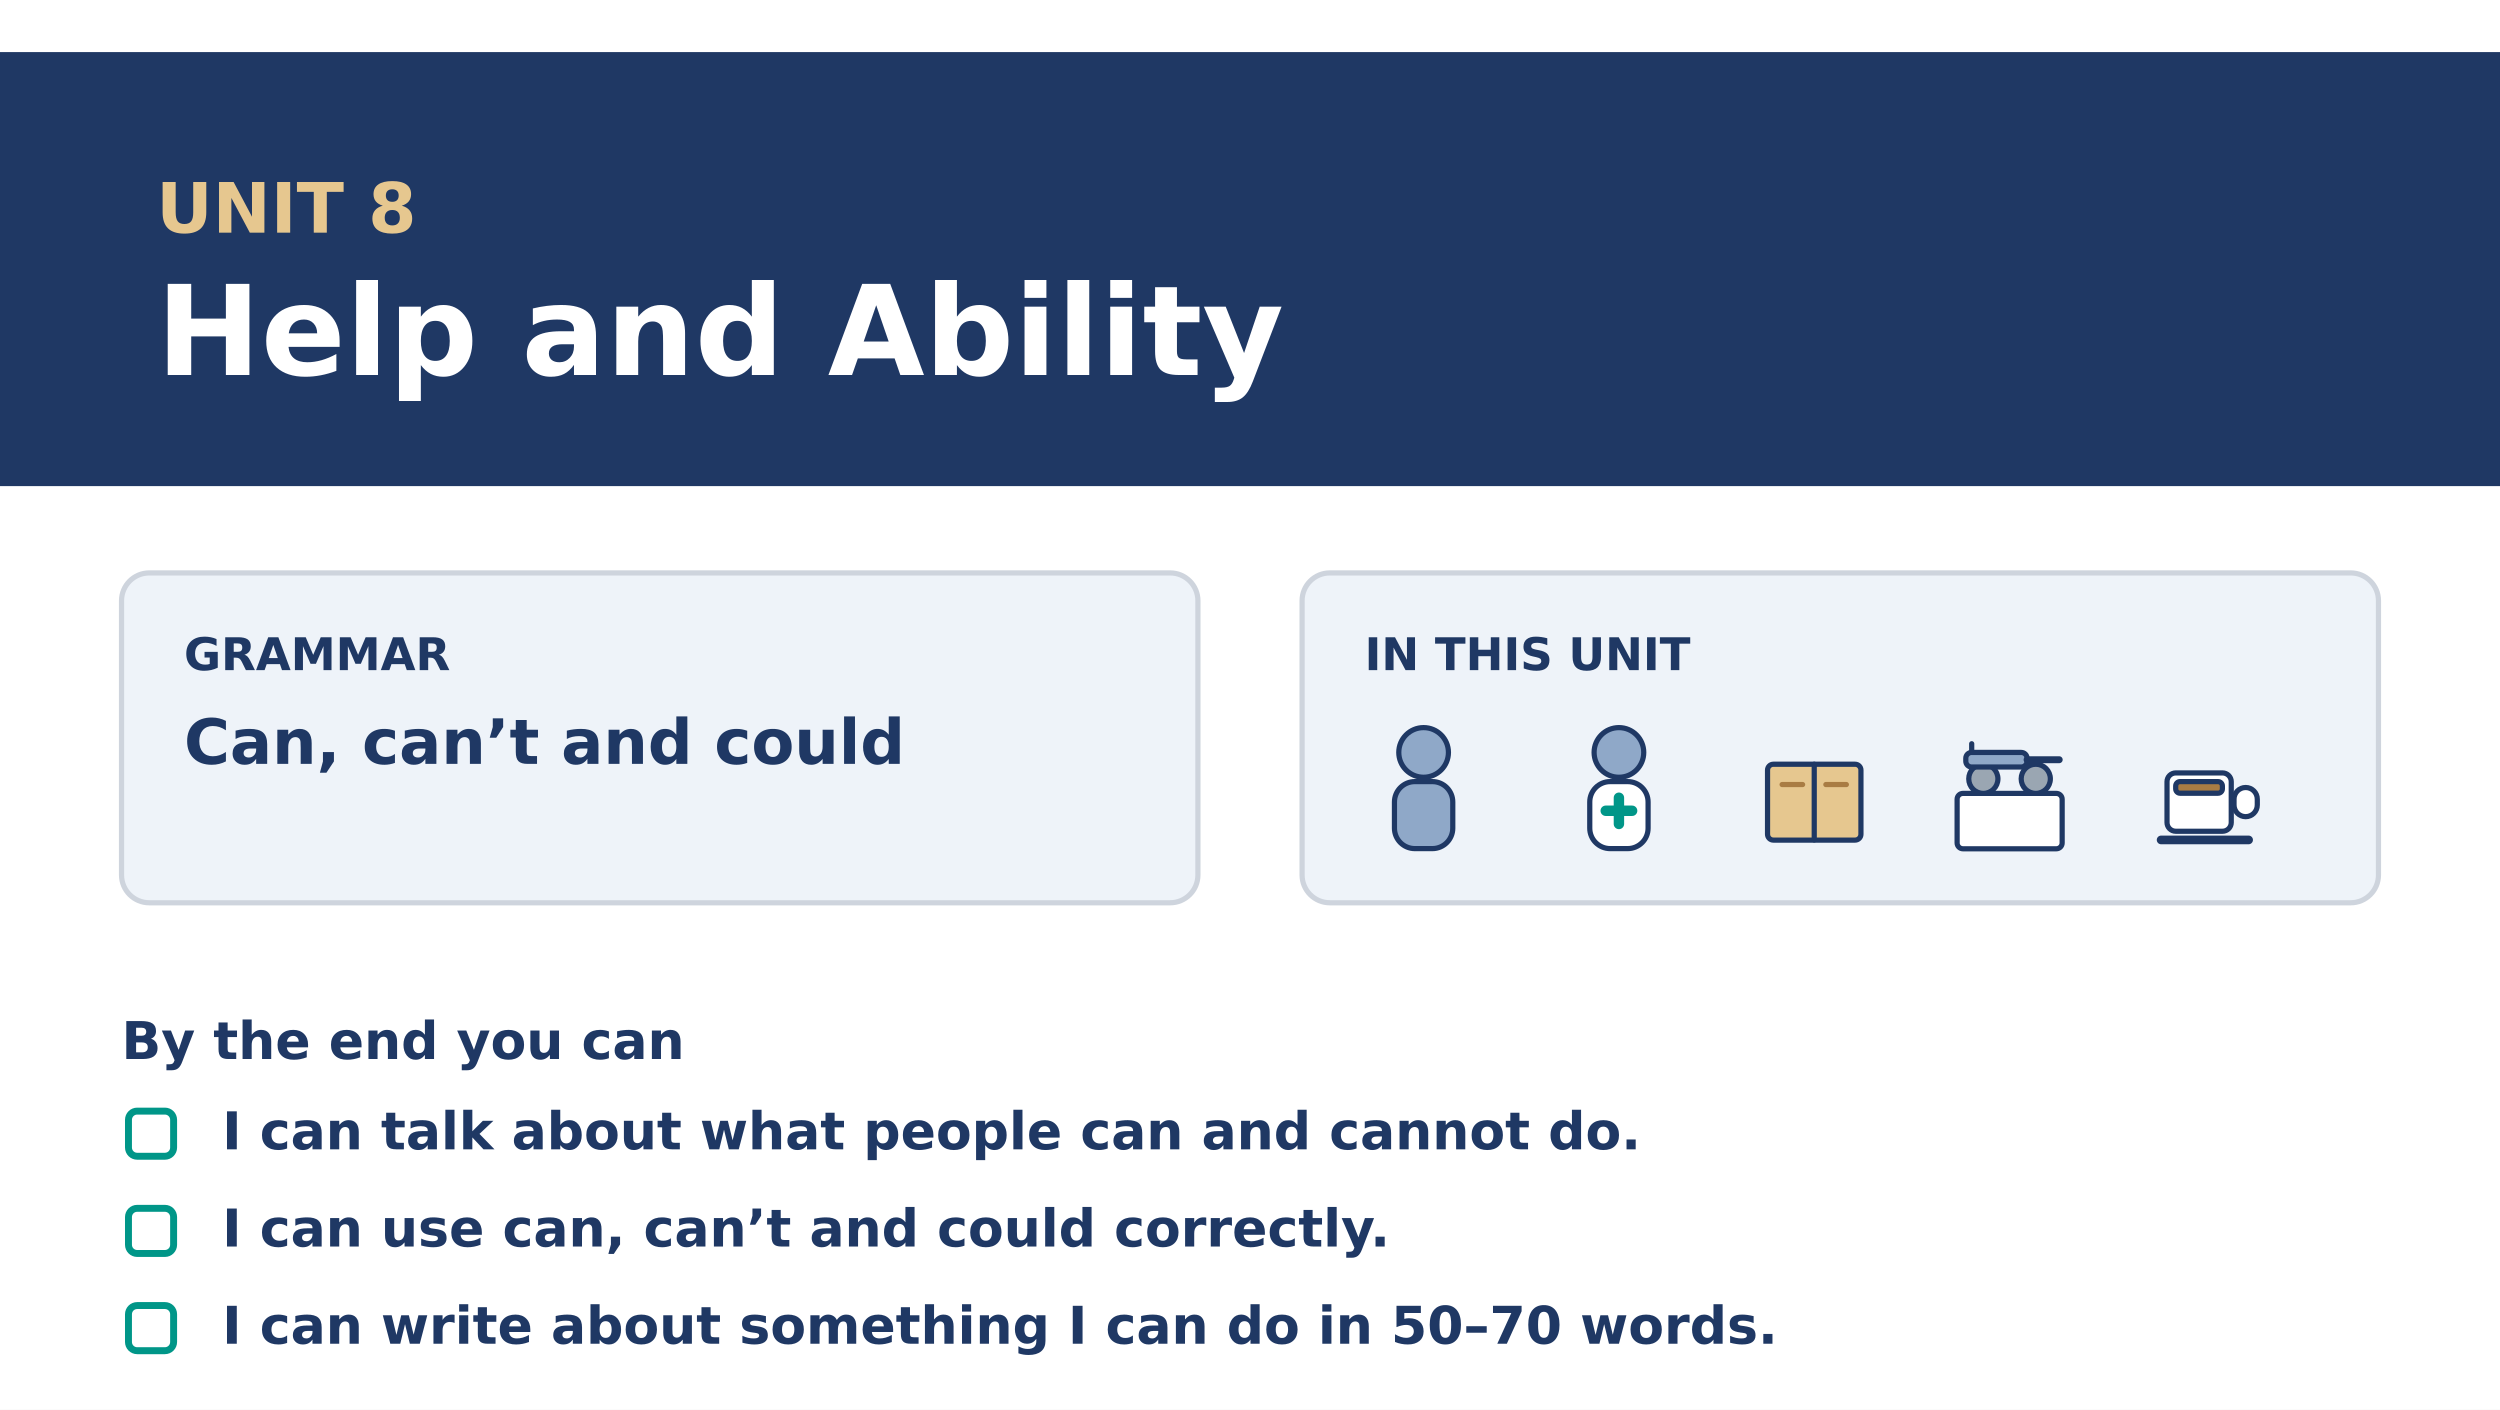
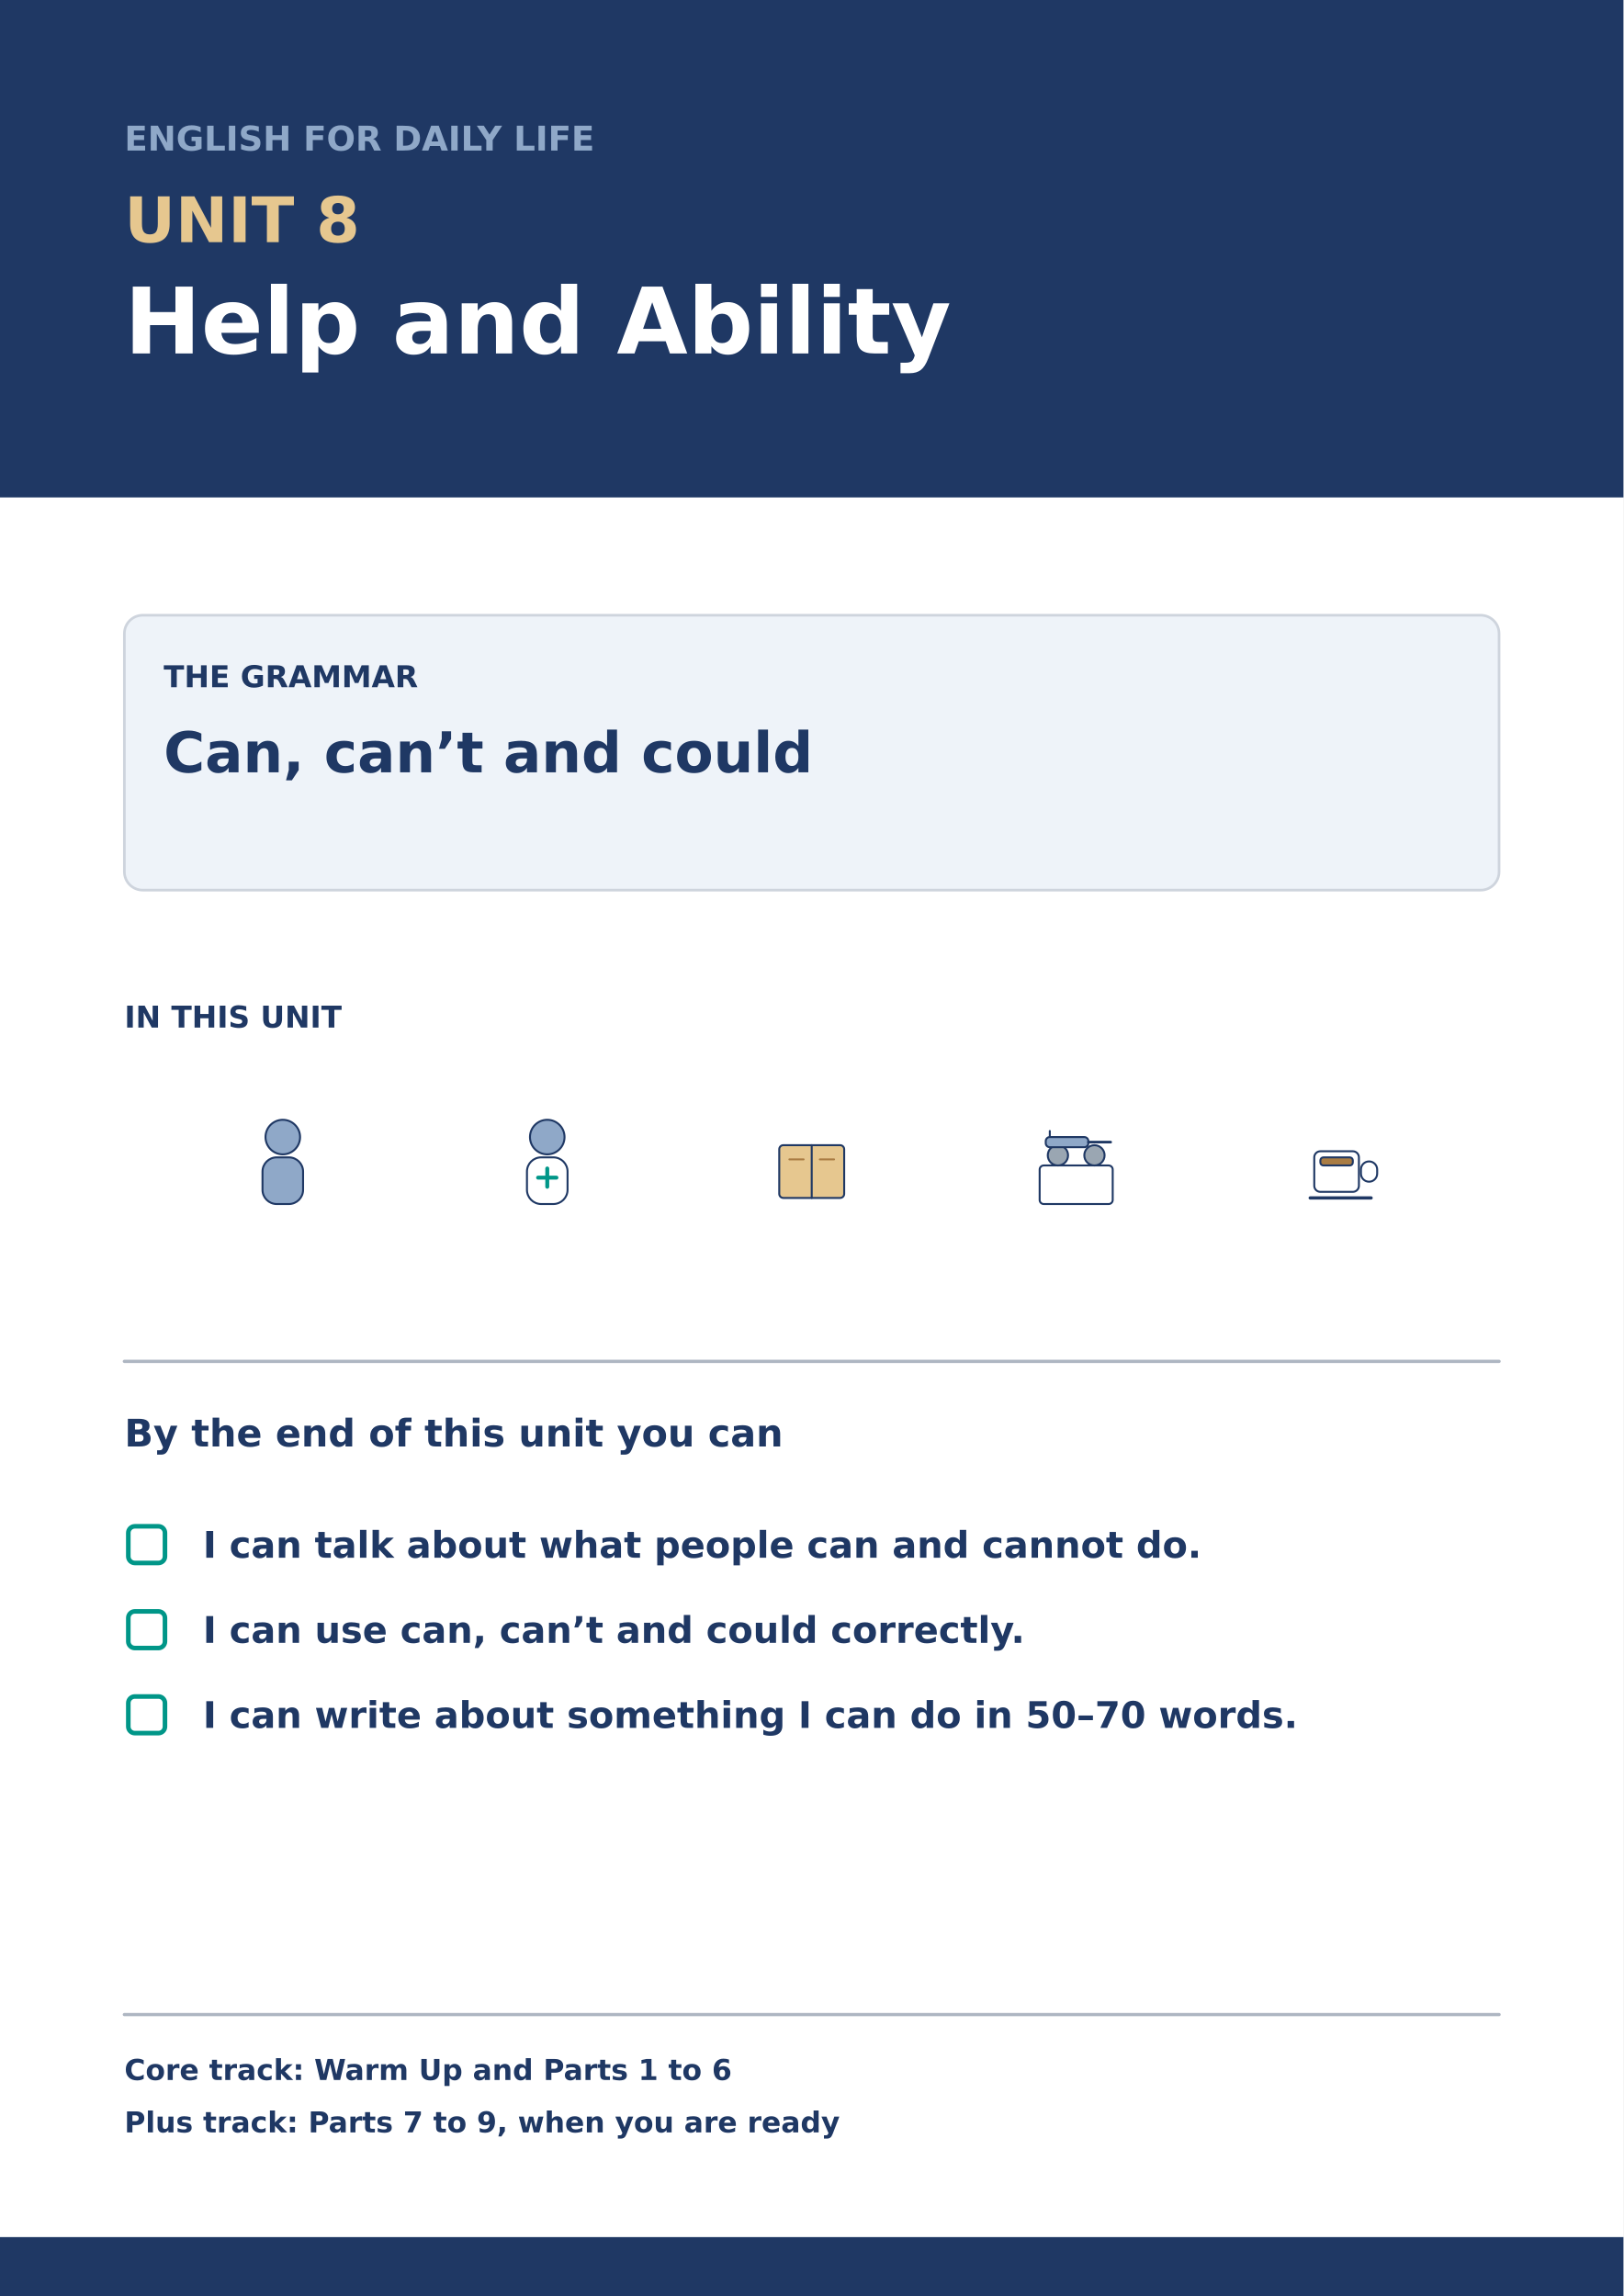
- <svg xmlns="http://www.w3.org/2000/svg" width="1440" height="812" viewBox="0 0 1440 812">
-   <rect width="1440" height="812" fill="#FFFFFF" />
-   <rect x="0.0" y="30.0" width="1440.0" height="250.0" rx="0" fill="#1F3864" stroke="#1F3864" stroke-width="0" />
-   <text x="90.0" y="134.0" font-family="DejaVu Sans" font-size="40" font-weight="bold" fill="#E6C78F" text-anchor="start">UNIT 8</text>
-   <text x="90.0" y="216.0" font-family="DejaVu Sans" font-size="72" font-weight="bold" fill="#FFFFFF" text-anchor="start">Help and Ability</text>
-   <rect x="70.0" y="330.0" width="620.0" height="190.0" rx="16" fill="#EEF3F9" stroke="#CED4DD" stroke-width="3" />
-   <text x="106.0" y="386.0" font-family="DejaVu Sans" font-size="26" font-weight="bold" fill="#1F3864" text-anchor="start">GRAMMAR</text>
-   <text x="106.0" y="440.0" font-family="DejaVu Sans" font-size="36" font-weight="bold" fill="#1F3864" text-anchor="start">Can, can’t and could</text>
-   <rect x="750.0" y="330.0" width="620.0" height="190.0" rx="16" fill="#EEF3F9" stroke="#CED4DD" stroke-width="3" />
-   <text x="786.0" y="386.0" font-family="DejaVu Sans" font-size="26" font-weight="bold" fill="#1F3864" text-anchor="start">IN THIS UNIT</text>
-   <circle cx="820.0" cy="433.4" r="14.3" fill="#8FA8C8" stroke="#1F3864" stroke-width="3" />
-   <rect x="803.2" y="450.2" width="33.6" height="38.6" rx="11.76" fill="#8FA8C8" stroke="#1F3864" stroke-width="3" />
-   <circle cx="932.5" cy="433.4" r="14.3" fill="#8FA8C8" stroke="#1F3864" stroke-width="3" />
-   <rect x="915.7" y="450.2" width="33.6" height="38.6" rx="11.76" fill="#FFFFFF" stroke="#1F3864" stroke-width="3" />
-   <line x1="924.9" y1="467.0" x2="940.1" y2="467.0" stroke="#009688" stroke-width="6" stroke-linecap="round" />
-   <line x1="932.5" y1="459.5" x2="932.5" y2="474.6" stroke="#009688" stroke-width="6" stroke-linecap="round" />
-   <rect x="1018.1" y="440.2" width="53.8" height="43.7" rx="3.36" fill="#E6C78F" stroke="#1F3864" stroke-width="3" />
-   <line x1="1045.0" y1="440.2" x2="1045.0" y2="483.8" stroke="#1F3864" stroke-width="3" stroke-linecap="round" />
-   <line x1="1026.5" y1="451.9" x2="1038.3" y2="451.9" stroke="#A97C43" stroke-width="3" stroke-linecap="round" />
-   <line x1="1051.7" y1="451.9" x2="1063.5" y2="451.9" stroke="#A97C43" stroke-width="3" stroke-linecap="round" />
-   <rect x="1127.3" y="457.0" width="60.5" height="31.9" rx="3.36" fill="#FFFFFF" stroke="#1F3864" stroke-width="3" />
-   <circle cx="1142.4" cy="448.6" r="8.4" fill="#9AA6B2" stroke="#1F3864" stroke-width="3" />
-   <circle cx="1172.6" cy="448.6" r="8.4" fill="#9AA6B2" stroke="#1F3864" stroke-width="3" />
-   <path d="M 1135.7 440.2 L 1135.7 428.4" fill="none" stroke="#1F3864" stroke-width="3" stroke-linecap="round" stroke-linejoin="round" />
-   <rect x="1132.3" y="433.4" width="35.3" height="8.4" rx="3.36" fill="#8FA8C8" stroke="#1F3864" stroke-width="3" />
-   <line x1="1167.6" y1="437.6" x2="1186.1" y2="437.6" stroke="#1F3864" stroke-width="4" stroke-linecap="round" />
-   <rect x="1248.2" y="445.2" width="37.0" height="33.6" rx="5.04" fill="#FFFFFF" stroke="#1F3864" stroke-width="3" />
-   <rect x="1286.8" y="453.6" width="13.4" height="16.8" rx="6.72" fill="#FFFFFF" stroke="#1F3864" stroke-width="3" />
-   <rect x="1253.2" y="450.2" width="26.9" height="6.7" rx="2.52" fill="#A97C43" stroke="#1F3864" stroke-width="3" />
-   <line x1="1244.8" y1="483.8" x2="1295.2" y2="483.8" stroke="#1F3864" stroke-width="5" stroke-linecap="round" />
-   <text x="70.0" y="610.0" font-family="DejaVu Sans" font-size="30" font-weight="bold" fill="#1F3864" text-anchor="start">By the end you can</text>
-   <rect x="74.0" y="640.0" width="26.0" height="26.0" rx="5" fill="#FFFFFF" stroke="#009688" stroke-width="4" />
-   <text x="128.0" y="662.0" font-family="DejaVu Sans" font-size="30" font-weight="bold" fill="#1F3864" text-anchor="start">I can talk about what people can and cannot do.</text>
-   <rect x="74.0" y="696.0" width="26.0" height="26.0" rx="5" fill="#FFFFFF" stroke="#009688" stroke-width="4" />
-   <text x="128.0" y="718.0" font-family="DejaVu Sans" font-size="30" font-weight="bold" fill="#1F3864" text-anchor="start">I can use can, can’t and could correctly.</text>
-   <rect x="74.0" y="752.0" width="26.0" height="26.0" rx="5" fill="#FFFFFF" stroke="#009688" stroke-width="4" />
-   <text x="128.0" y="774.0" font-family="DejaVu Sans" font-size="30" font-weight="bold" fill="#1F3864" text-anchor="start">I can write about something I can do in 50–70 words.</text>
+ <svg xmlns="http://www.w3.org/2000/svg" width="2480" height="3508" viewBox="0 0 2480 3508">
+   <rect width="2480" height="3508" fill="#FFFFFF" />
+   <rect x="0.0" y="0.0" width="2480.0" height="760.0" rx="0" fill="#1F3864" stroke="#1F3864" stroke-width="0" />
+   <text x="190.0" y="230.0" font-family="DejaVu Sans" font-size="52" font-weight="bold" fill="#8FA8C8" text-anchor="start">ENGLISH FOR DAILY LIFE</text>
+   <text x="190.0" y="370.0" font-family="DejaVu Sans" font-size="96" font-weight="bold" fill="#E6C78F" text-anchor="start">UNIT 8</text>
+   <text x="190.0" y="540.0" font-family="DejaVu Sans" font-size="140" font-weight="bold" fill="#FFFFFF" text-anchor="start">Help and Ability</text>
+   <rect x="190.0" y="940.0" width="2100.0" height="420.0" rx="28" fill="#EEF3F9" stroke="#CED4DD" stroke-width="4" />
+   <text x="250.0" y="1050.0" font-family="DejaVu Sans" font-size="46" font-weight="bold" fill="#1F3864" text-anchor="start">THE GRAMMAR</text>
+   <text x="250.0" y="1180.0" font-family="DejaVu Sans" font-size="86" font-weight="bold" fill="#1F3864" text-anchor="start">Can, can’t and could</text>
+   <text x="190.0" y="1570.0" font-family="DejaVu Sans" font-size="46" font-weight="bold" fill="#1F3864" text-anchor="start">IN THIS UNIT</text>
+   <circle cx="432.0" cy="1737.3" r="26.4" fill="#8FA8C8" stroke="#1F3864" stroke-width="3" />
+   <rect x="401.0" y="1768.3" width="62.0" height="71.3" rx="21.7" fill="#8FA8C8" stroke="#1F3864" stroke-width="3" />
+   <circle cx="836.0" cy="1737.3" r="26.4" fill="#8FA8C8" stroke="#1F3864" stroke-width="3" />
+   <rect x="805.0" y="1768.3" width="62.0" height="71.3" rx="21.7" fill="#FFFFFF" stroke="#1F3864" stroke-width="3" />
+   <line x1="822.0" y1="1799.3" x2="850.0" y2="1799.3" stroke="#009688" stroke-width="6" stroke-linecap="round" />
+   <line x1="836.0" y1="1785.3" x2="836.0" y2="1813.2" stroke="#009688" stroke-width="6" stroke-linecap="round" />
+   <rect x="1190.4" y="1749.7" width="99.2" height="80.6" rx="6.2" fill="#E6C78F" stroke="#1F3864" stroke-width="3" />
+   <line x1="1240.0" y1="1749.7" x2="1240.0" y2="1830.3" stroke="#1F3864" stroke-width="3" stroke-linecap="round" />
+   <line x1="1205.9" y1="1771.4" x2="1227.6" y2="1771.4" stroke="#A97C43" stroke-width="3" stroke-linecap="round" />
+   <line x1="1252.4" y1="1771.4" x2="1274.1" y2="1771.4" stroke="#A97C43" stroke-width="3" stroke-linecap="round" />
+   <rect x="1588.2" y="1780.7" width="111.6" height="58.9" rx="6.2" fill="#FFFFFF" stroke="#1F3864" stroke-width="3" />
+   <circle cx="1616.1" cy="1765.2" r="15.5" fill="#9AA6B2" stroke="#1F3864" stroke-width="3" />
+   <circle cx="1671.9" cy="1765.2" r="15.5" fill="#9AA6B2" stroke="#1F3864" stroke-width="3" />
+   <path d="M 1603.7 1749.7 L 1603.7 1728.0" fill="none" stroke="#1F3864" stroke-width="3" stroke-linecap="round" stroke-linejoin="round" />
+   <rect x="1597.5" y="1737.3" width="65.1" height="15.5" rx="6.2" fill="#8FA8C8" stroke="#1F3864" stroke-width="3" />
+   <line x1="1662.6" y1="1745.0" x2="1696.7" y2="1745.0" stroke="#1F3864" stroke-width="4" stroke-linecap="round" />
+   <rect x="2007.7" y="1759.0" width="68.2" height="62.0" rx="9.3" fill="#FFFFFF" stroke="#1F3864" stroke-width="3" />
+   <rect x="2079.0" y="1774.5" width="24.8" height="31.0" rx="12.4" fill="#FFFFFF" stroke="#1F3864" stroke-width="3" />
+   <rect x="2017.0" y="1768.3" width="49.6" height="12.4" rx="4.65" fill="#A97C43" stroke="#1F3864" stroke-width="3" />
+   <line x1="2001.5" y1="1830.3" x2="2094.5" y2="1830.3" stroke="#1F3864" stroke-width="5" stroke-linecap="round" />
+   <line x1="190.0" y1="2080.0" x2="2290.0" y2="2080.0" stroke="#AEB6C2" stroke-width="5" stroke-linecap="round" />
+   <text x="190.0" y="2210.0" font-family="DejaVu Sans" font-size="58" font-weight="bold" fill="#1F3864" text-anchor="start">By the end of this unit you can</text>
+   <rect x="196.0" y="2332.0" width="56.0" height="56.0" rx="10" fill="#FFFFFF" stroke="#009688" stroke-width="7" />
+   <text x="310.0" y="2380.0" font-family="DejaVu Sans" font-size="56" font-weight="bold" fill="#1F3864" text-anchor="start">I can talk about what people can and cannot do.</text>
+   <rect x="196.0" y="2462.0" width="56.0" height="56.0" rx="10" fill="#FFFFFF" stroke="#009688" stroke-width="7" />
+   <text x="310.0" y="2510.0" font-family="DejaVu Sans" font-size="56" font-weight="bold" fill="#1F3864" text-anchor="start">I can use can, can’t and could correctly.</text>
+   <rect x="196.0" y="2592.0" width="56.0" height="56.0" rx="10" fill="#FFFFFF" stroke="#009688" stroke-width="7" />
+   <text x="310.0" y="2640.0" font-family="DejaVu Sans" font-size="56" font-weight="bold" fill="#1F3864" text-anchor="start">I can write about something I can do in 50–70 words.</text>
+   <line x1="190.0" y1="3078.0" x2="2290.0" y2="3078.0" stroke="#AEB6C2" stroke-width="5" stroke-linecap="round" />
+   <text x="190.0" y="3178.0" font-family="DejaVu Sans" font-size="44" font-weight="bold" fill="#1F3864" text-anchor="start">Core track: Warm Up and Parts 1 to 6</text>
+   <text x="190.0" y="3258.0" font-family="DejaVu Sans" font-size="44" font-weight="bold" fill="#1F3864" text-anchor="start">Plus track: Parts 7 to 9, when you are ready</text>
+   <rect x="0.0" y="3418.0" width="2480.0" height="90.0" rx="0" fill="#1F3864" stroke="#1F3864" stroke-width="0" />
</svg>
